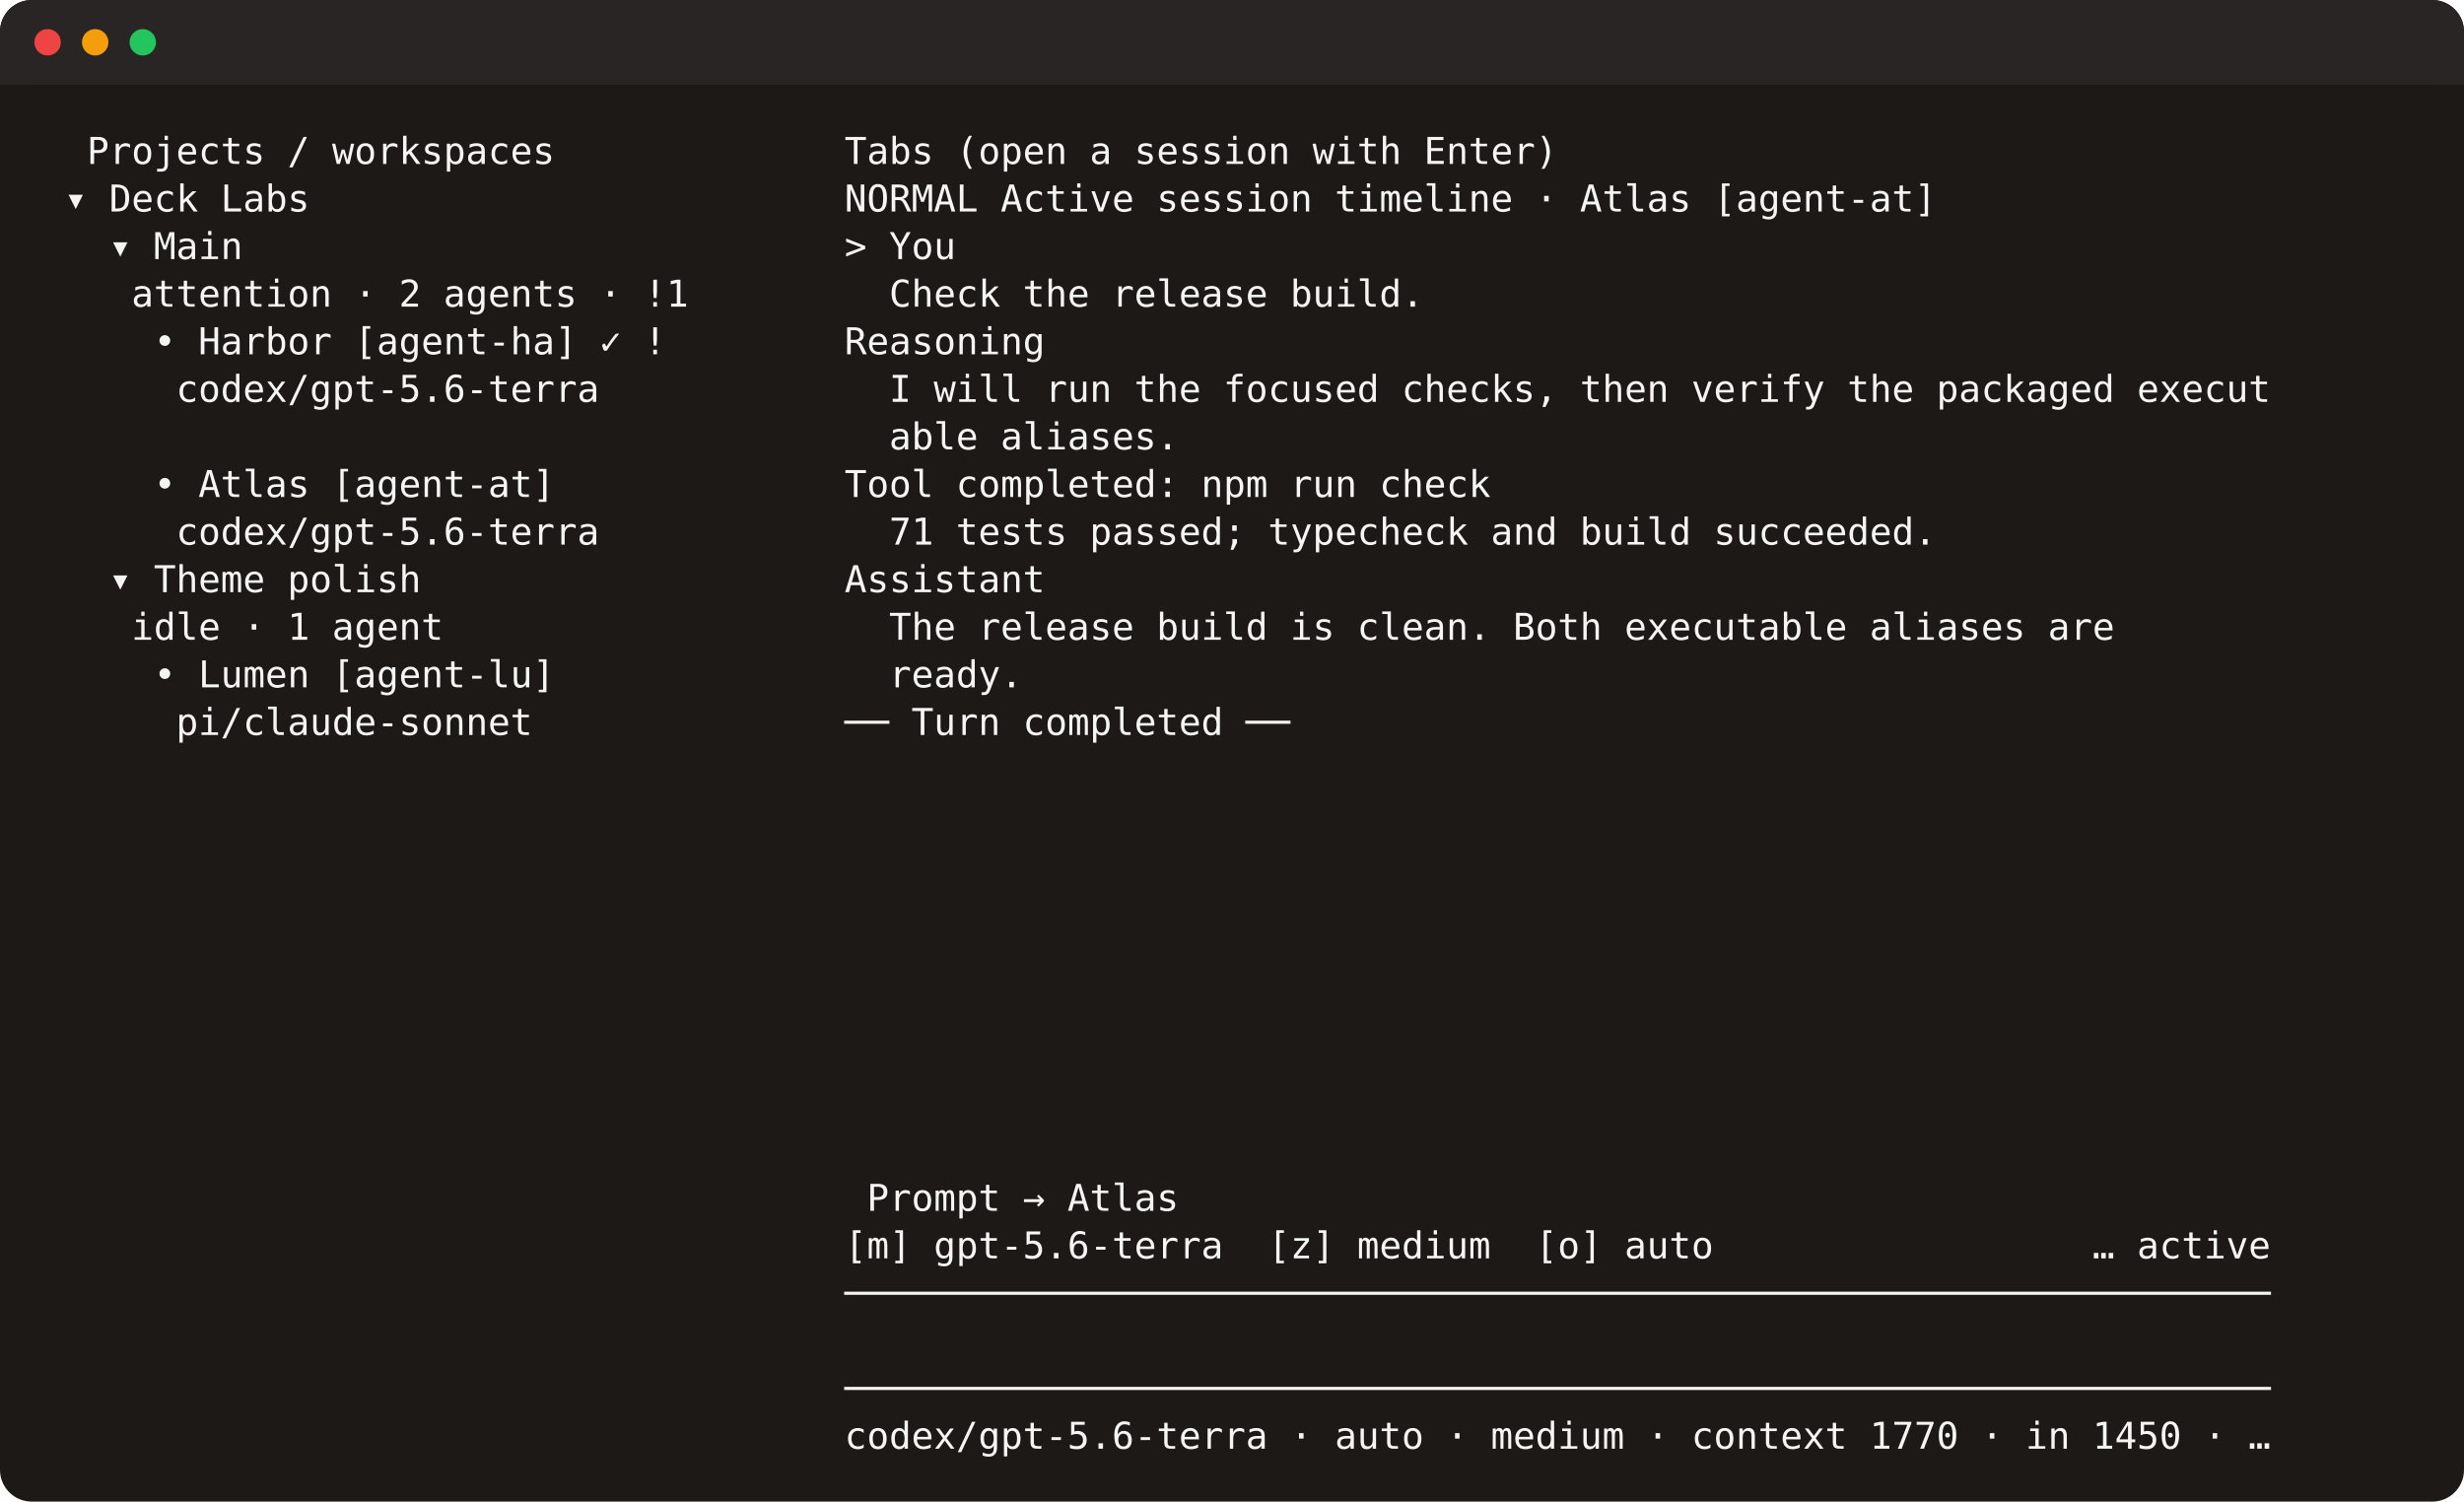
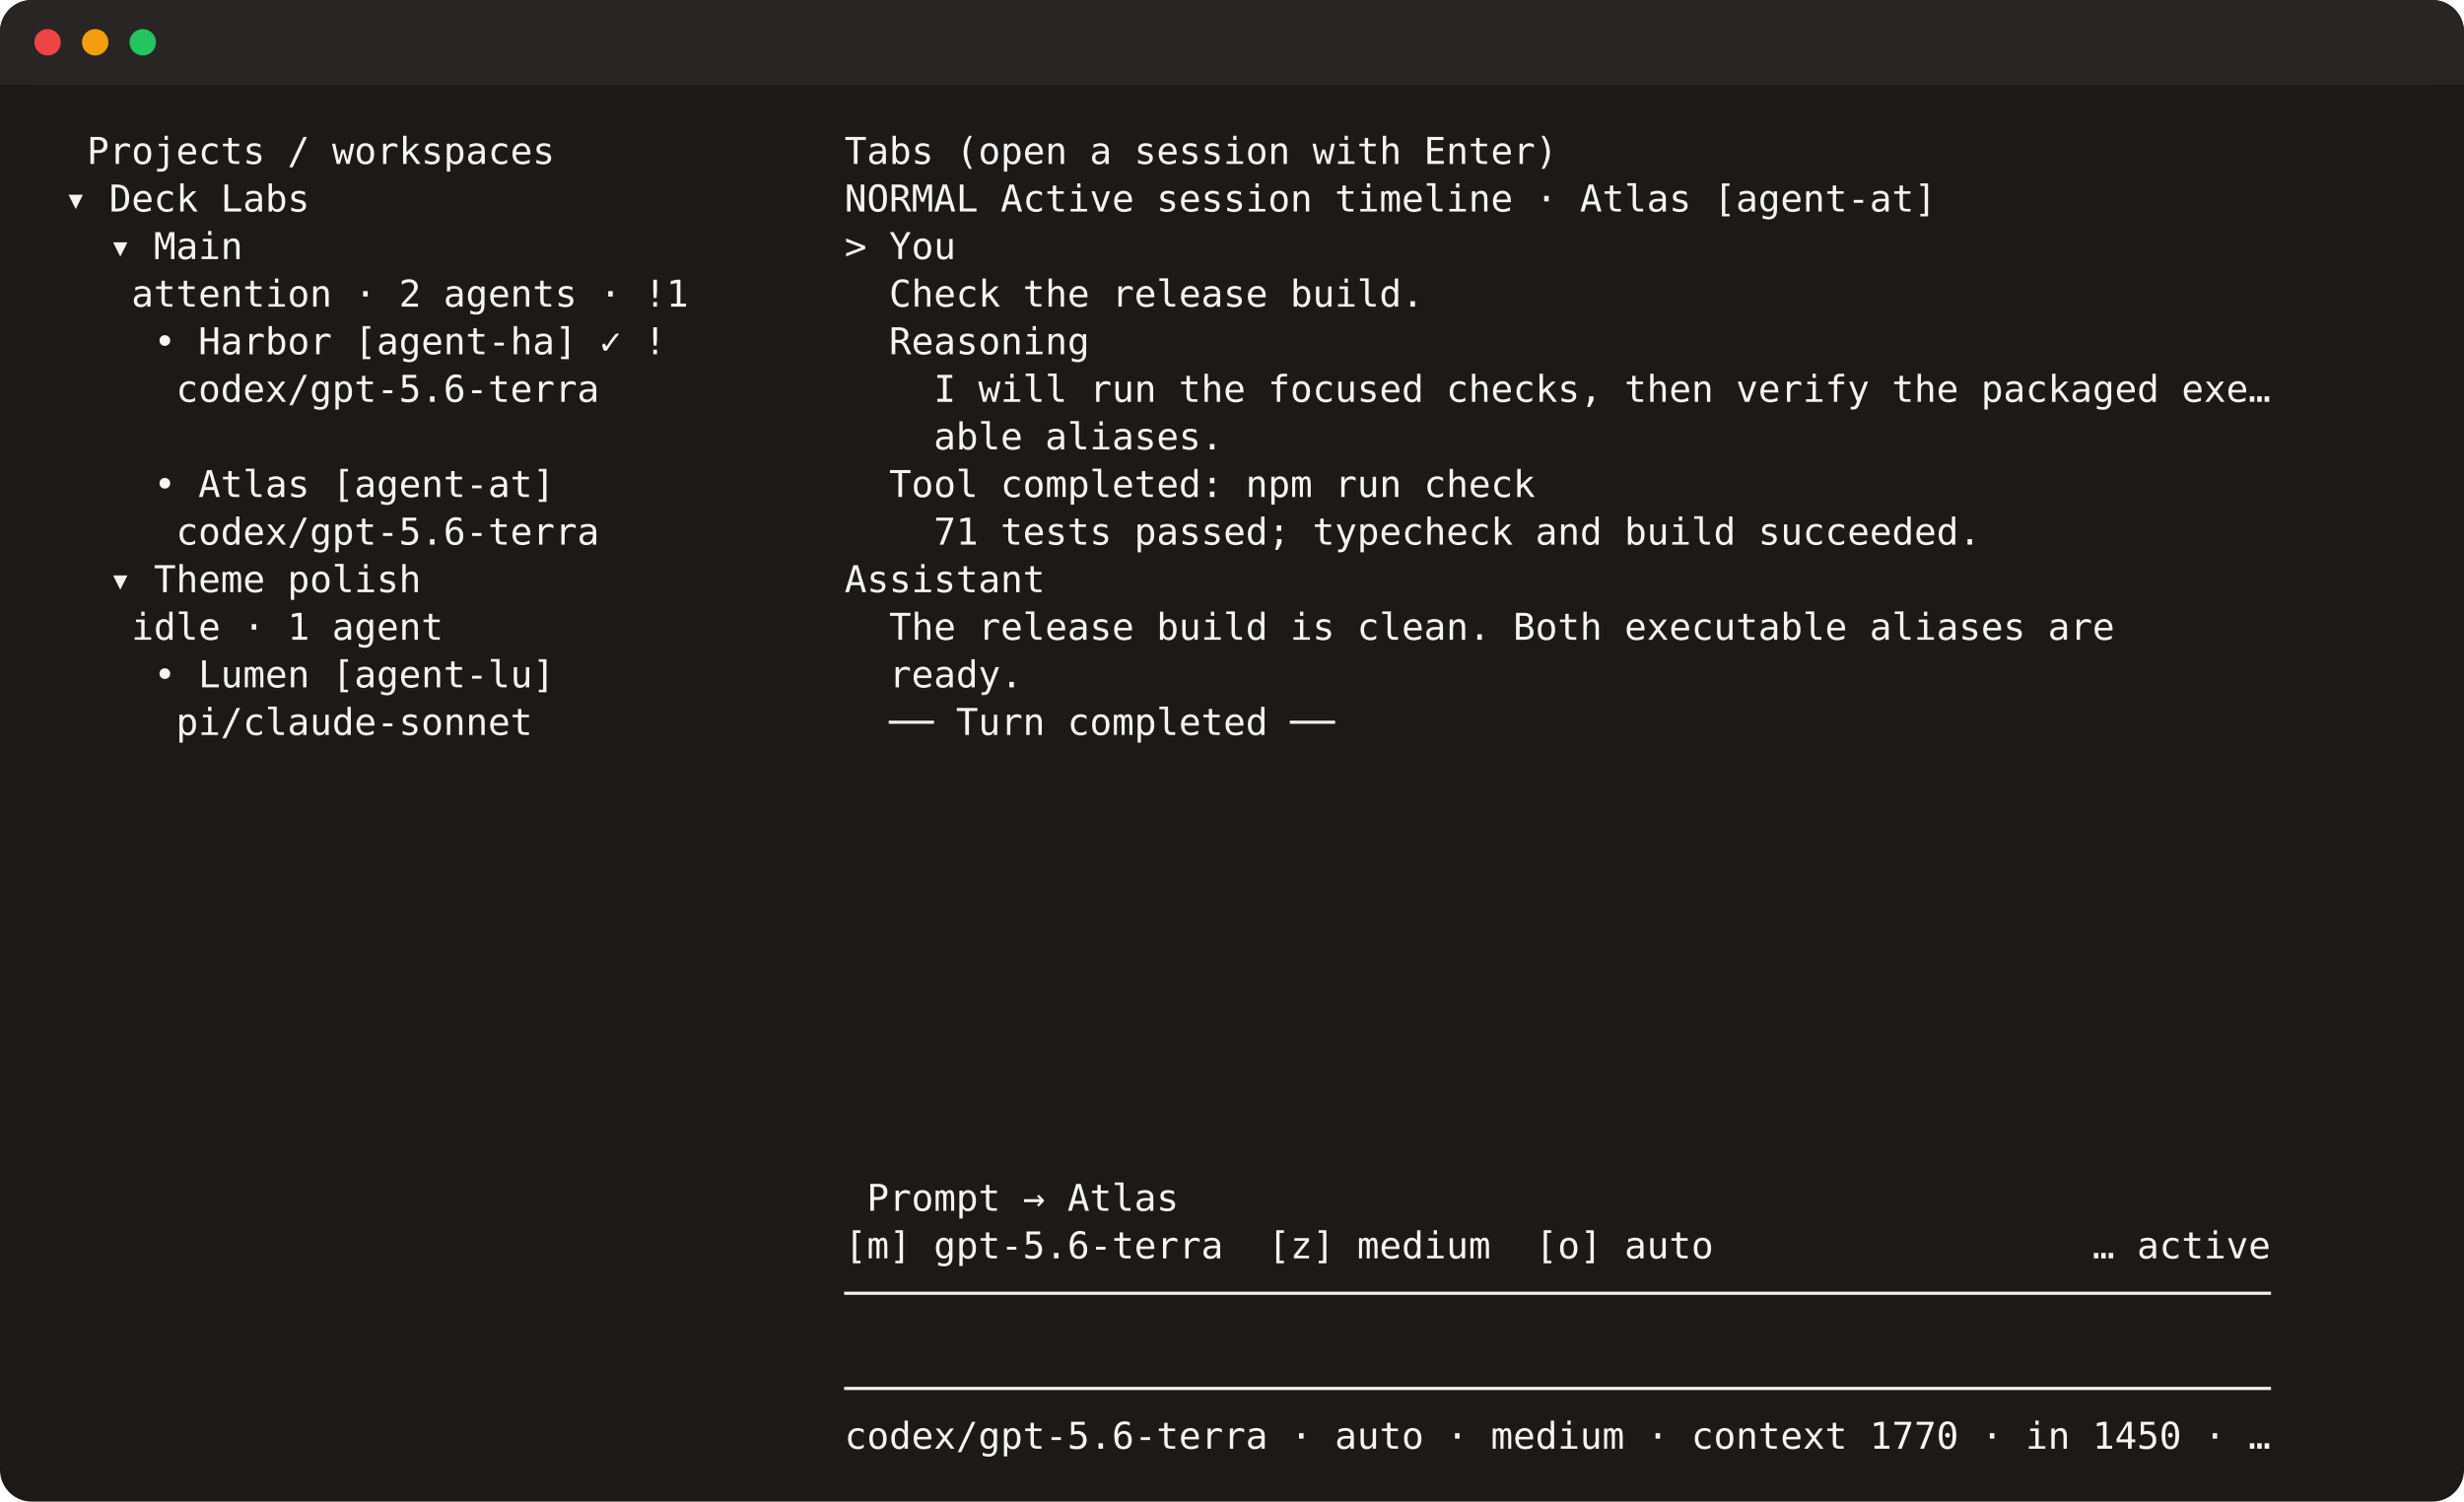
<svg xmlns="http://www.w3.org/2000/svg" width="932" height="568" viewBox="0 0 932 568">
  <rect width="932" height="568" rx="12" fill="#1c1917" />
  <rect width="932" height="32" rx="12" fill="#292524" />
  <rect y="20" width="932" height="12" fill="#292524" />
  <circle cx="18" cy="16" r="5" fill="#ef4444" />
  <circle cx="36" cy="16" r="5" fill="#f59e0b" />
  <circle cx="54" cy="16" r="5" fill="#22c55e" />
  <g fill="#f5f5f4" font-family="SFMono-Regular, Menlo, Consolas, monospace" font-size="14" xml:space="preserve">
    <text x="16" y="62">  Projects / workspaces             Tabs (open a session with Enter)                                </text>
    <text x="16" y="80"> ▾ Deck Labs                        NORMAL Active session timeline · Atlas [agent-at]               </text>
    <text x="16" y="98">   ▾ Main                           &gt; You                                                           </text>
    <text x="16" y="116">    attention · 2 agents · !1         Check the release build.                                      </text>
-     <text x="16" y="134">     • Harbor [agent-ha] ✓ !        Reasoning                                                       </text>
-     <text x="16" y="152">      codex/gpt-5.6-terra             I will run the focused checks, then verify the packaged execut</text>
-     <text x="16" y="170">                                      able aliases.                                                 </text>
-     <text x="16" y="188">     • Atlas [agent-at]             Tool completed: npm run check                                   </text>
-     <text x="16" y="206">      codex/gpt-5.6-terra             71 tests passed; typecheck and build succeeded.               </text>
+     <text x="16" y="134">     • Harbor [agent-ha] ✓ !          Reasoning                                                     </text>
+     <text x="16" y="152">      codex/gpt-5.6-terra               I will run the focused checks, then verify the packaged exe…</text>
+     <text x="16" y="170">                                        able aliases.                                               </text>
+     <text x="16" y="188">     • Atlas [agent-at]               Tool completed: npm run check                                 </text>
+     <text x="16" y="206">      codex/gpt-5.6-terra               71 tests passed; typecheck and build succeeded.             </text>
    <text x="16" y="224">   ▾ Theme polish                   Assistant                                                       </text>
    <text x="16" y="242">    idle · 1 agent                    The release build is clean. Both executable aliases are       </text>
    <text x="16" y="260">     • Lumen [agent-lu]               ready.                                                        </text>
-     <text x="16" y="278">      pi/claude-sonnet              ── Turn completed ──                                            </text>
+     <text x="16" y="278">      pi/claude-sonnet                ── Turn completed ──                                          </text>
    <text x="16" y="296" />
    <text x="16" y="314" />
    <text x="16" y="332" />
    <text x="16" y="350" />
    <text x="16" y="368" />
    <text x="16" y="386" />
    <text x="16" y="404" />
    <text x="16" y="422" />
    <text x="16" y="440" />
    <text x="16" y="458">                                     Prompt → Atlas                                                 </text>
    <text x="16" y="476">                                    [m] gpt-5.6-terra  [z] medium  [o] auto                 … active</text>
    <text x="16" y="494">                                    ────────────────────────────────────────────────────────────────</text>
    <text x="16" y="512">                                                                                                    </text>
    <text x="16" y="530">                                    ────────────────────────────────────────────────────────────────</text>
    <text x="16" y="548">                                    codex/gpt-5.6-terra · auto · medium · context 1770 · in 1450 · …</text>
  </g>
</svg>
